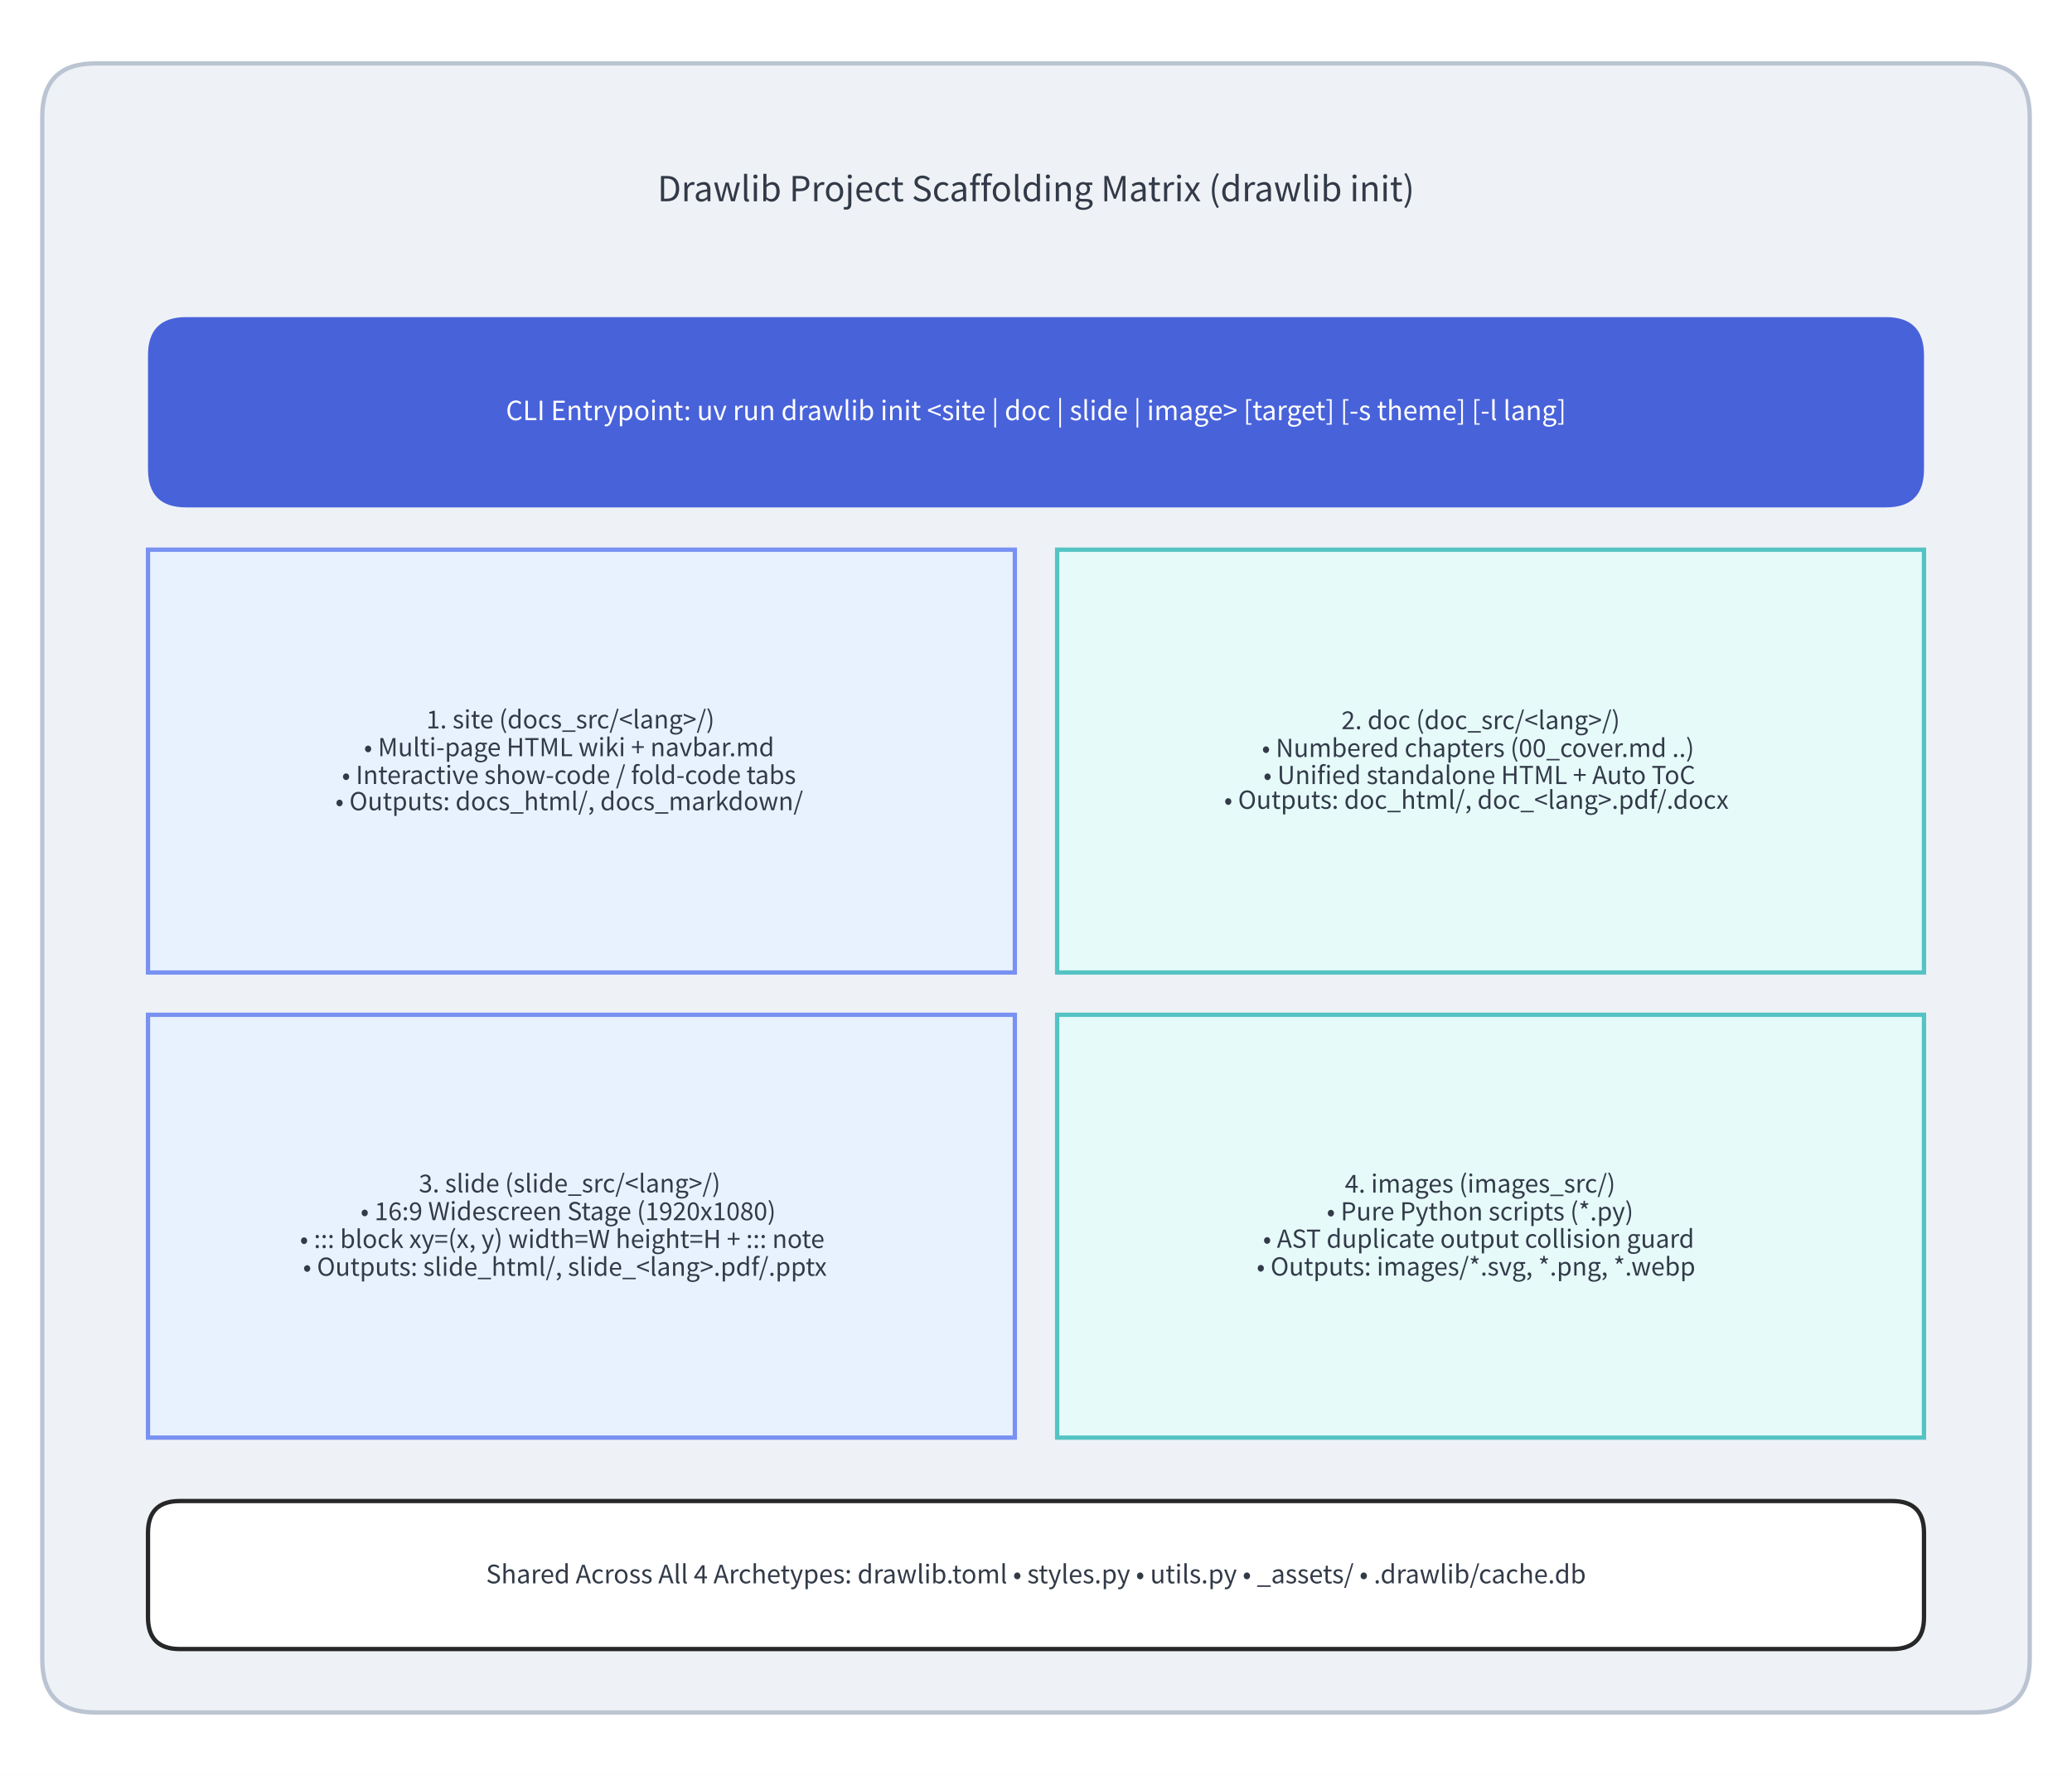
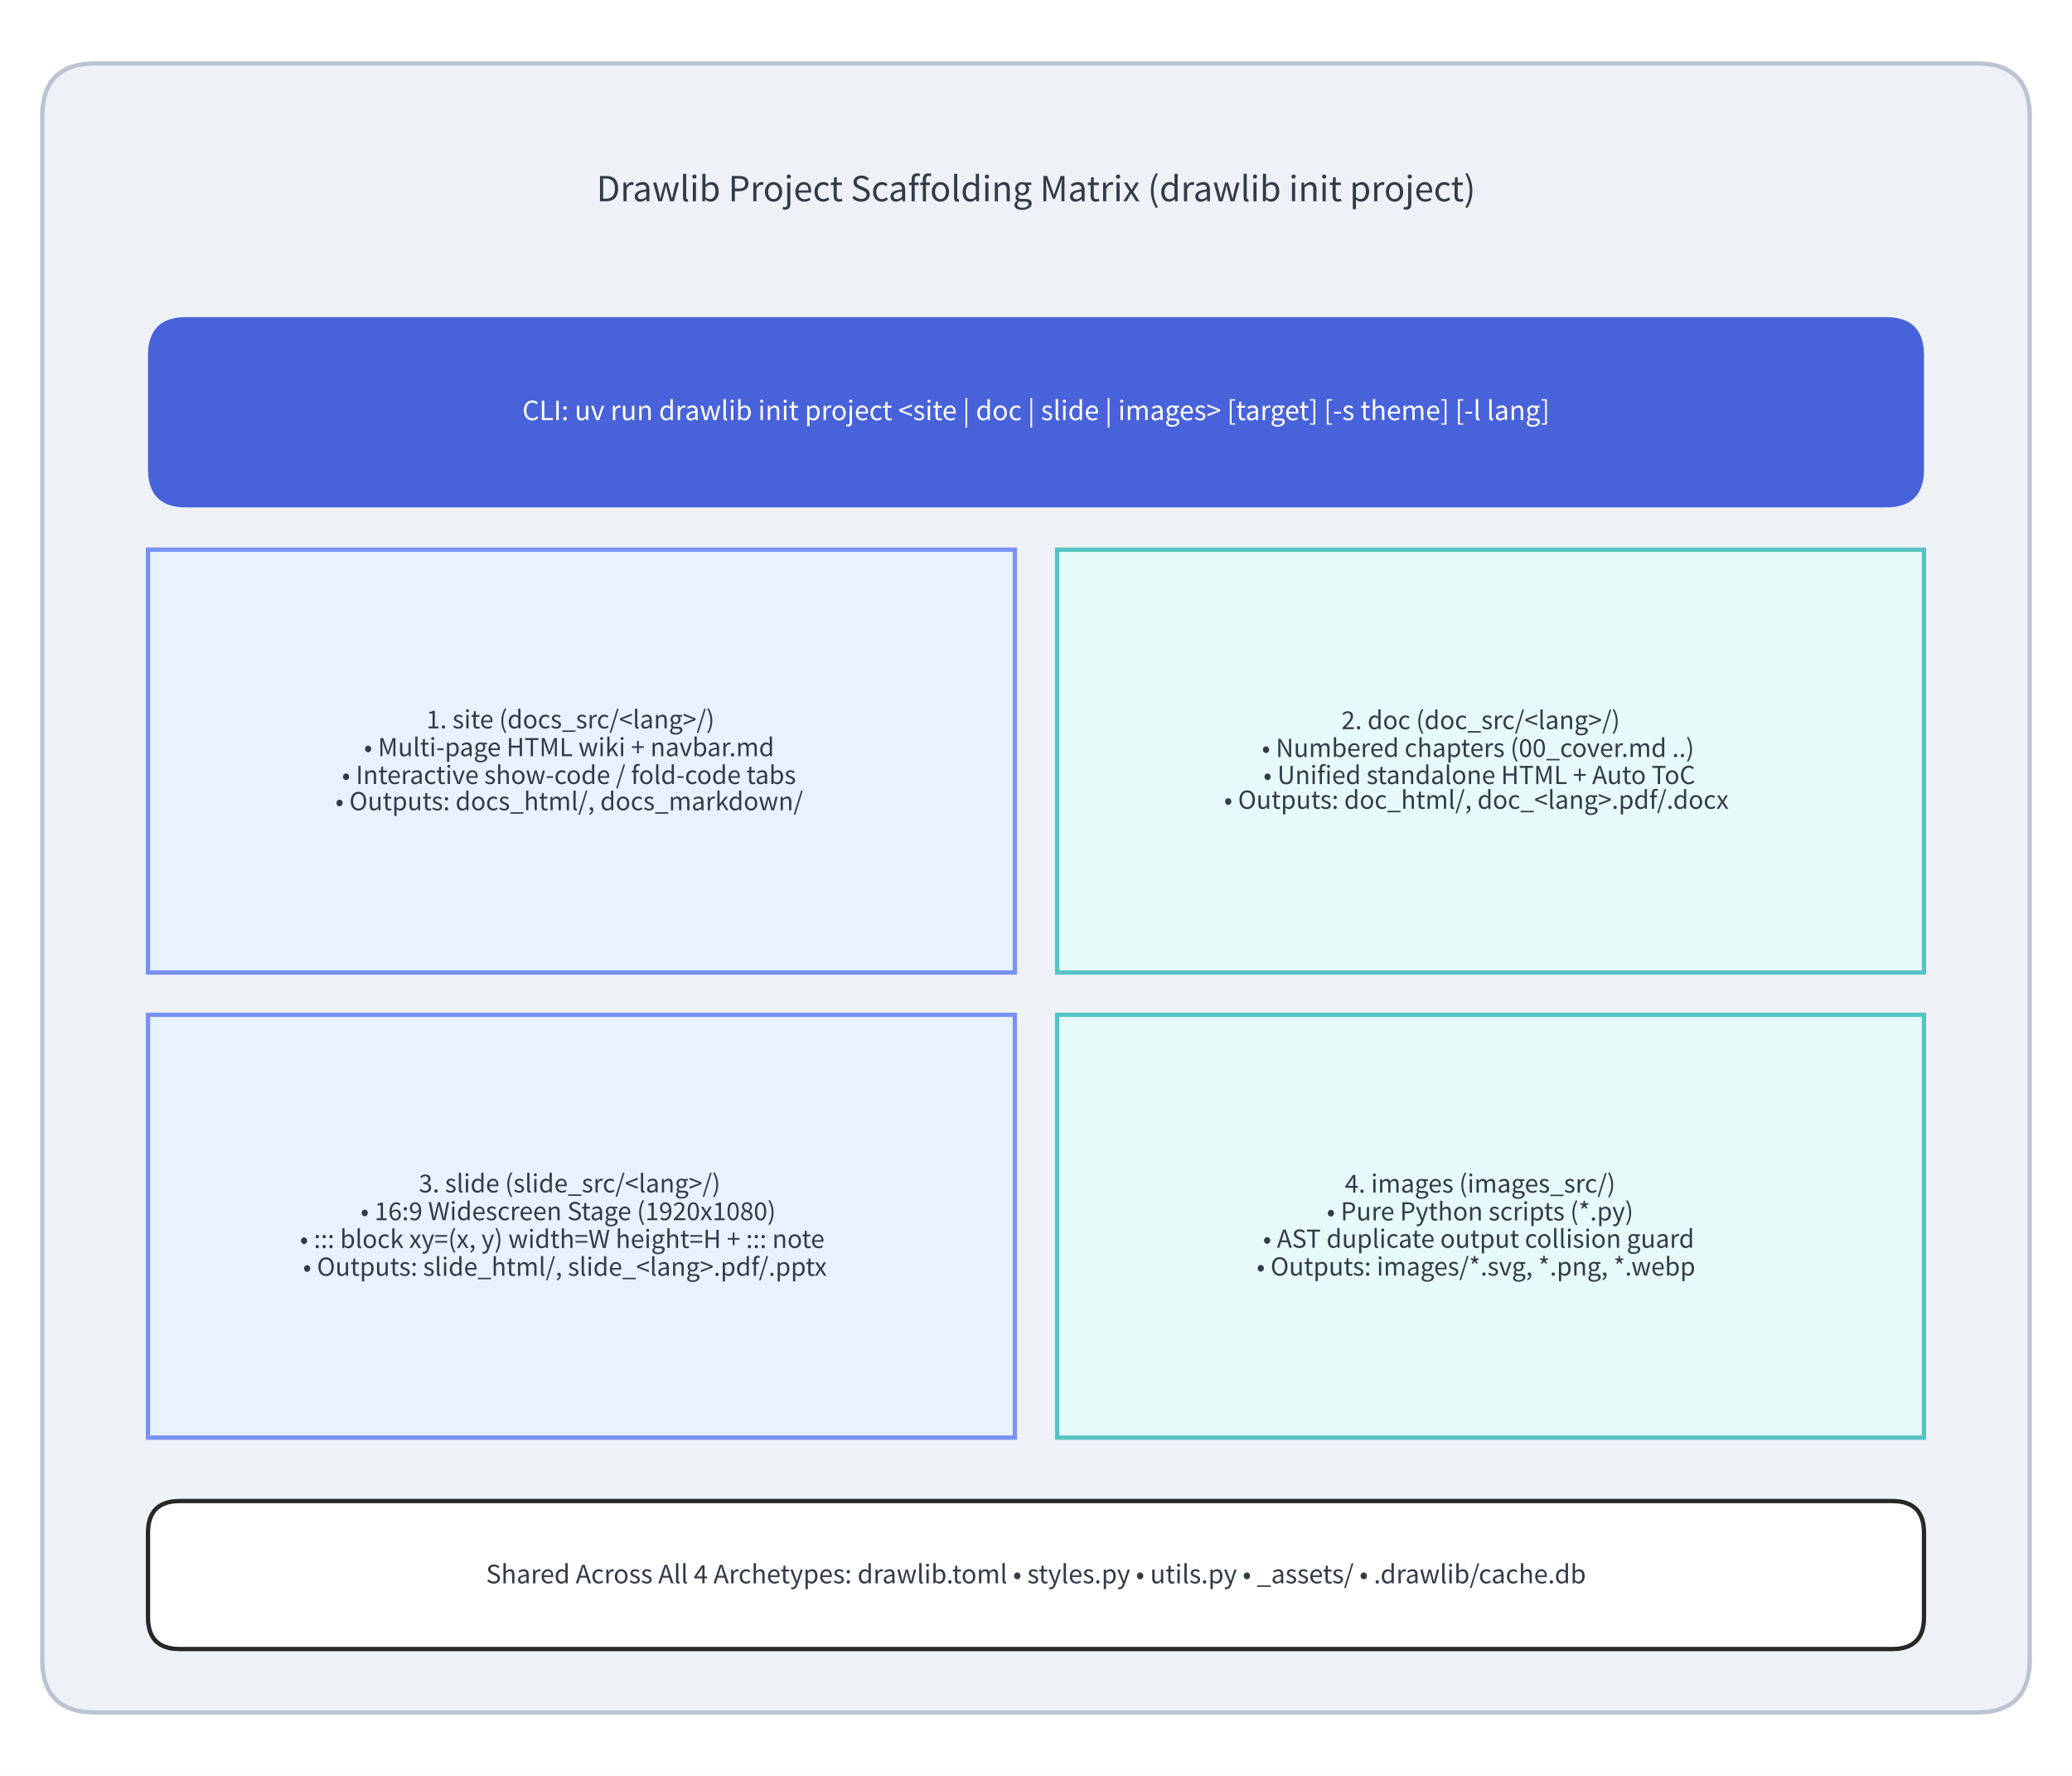
<svg xmlns="http://www.w3.org/2000/svg" width="720pt" height="617.143pt" viewBox="0 0 720 617.143" version="1.1">
  <defs>
    <style type="text/css">*{stroke-linejoin: round; stroke-linecap: butt}</style>
  </defs>
  <g id="figure_1">
    <g id="patch_1">
      <path d="M 0 617.143  L 720 617.143  L 720 0  L 0 0  z " style="fill: #ffffff" />
    </g>
    <g id="axes_1">
      <g id="patch_2">
        <path d="M 360 595.102  L 33.061 595.102  Q 14.694 595.102 14.694 576.735  L 14.694 40.408  Q 14.694 22.041 33.061 22.041  L 686.939 22.041  Q 705.306 22.041 705.306 40.408  L 705.306 576.735  Q 705.306 595.102 686.939 595.102  z " clip-path="url(#pecbf88852a)" style="fill: #eef2f6; stroke: #bac4d2; stroke-width: 1.5; stroke-linejoin: miter" />
      </g>
      <g id="text_1">
        <g clip-path="url(#pecbf88852a)">
-           <text style="font-size: 12px; font-family: 'drawlib-cjk-japanese-noto-sans-bold', 'Noto Sans CJK JP'; text-anchor: middle; fill: #323a48" x="360" y="69.945" transform="rotate(-0 360 69.94464)">Drawlib Project Scaffolding Matrix (drawlib init)</text>
+           <text style="font-size: 12px; font-family: 'drawlib-cjk-japanese-noto-sans-bold', 'Noto Sans CJK JP'; text-anchor: middle; fill: #323a48" x="360" y="69.945" transform="rotate(-0 360 69.94464)">Drawlib Project Scaffolding Matrix (drawlib init project)</text>
        </g>
      </g>
      <g id="patch_3">
        <path d="M 360 176.327  L 64.653 176.327  Q 51.429 176.327 51.429 163.102  L 51.429 123.429  Q 51.429 110.204 64.653 110.204  L 655.347 110.204  Q 668.571 110.204 668.571 123.429  L 668.571 163.102  Q 668.571 176.327 655.347 176.327  z " clip-path="url(#pecbf88852a)" style="fill: #4862da" />
      </g>
      <g id="text_2">
        <g clip-path="url(#pecbf88852a)">
-           <text style="font-size: 9.2px; font-family: 'drawlib-cjk-japanese-noto-sans-bold', 'Noto Sans CJK JP'; text-anchor: middle; fill: #ffffff" x="360" y="146.007" transform="rotate(-0 360 146.0066)">CLI Entrypoint:   uv run drawlib init &lt;site | doc | slide | image&gt; [target] [-s theme] [-l lang]</text>
+           <text style="font-size: 9.2px; font-family: 'drawlib-cjk-japanese-noto-sans-bold', 'Noto Sans CJK JP'; text-anchor: middle; fill: #ffffff" x="360" y="146.007" transform="rotate(-0 360 146.0066)">CLI:  uv run drawlib init project &lt;site | doc | slide | images&gt; [target] [-s theme] [-l lang]</text>
        </g>
      </g>
      <g id="patch_4">
        <path d="M 51.429 337.959  L 51.429 191.02  L 352.653 191.02  L 352.653 337.959  z " clip-path="url(#pecbf88852a)" style="fill: #e8f2ff; stroke: #7891f2; stroke-width: 1.5; stroke-linejoin: miter" />
      </g>
      <g id="text_3">
        <g clip-path="url(#pecbf88852a)">
          <text style="font-size: 8.6px; font-family: 'drawlib-cjk-japanese-noto-sans-bold', 'Noto Sans CJK JP'; fill: #323a48" transform="translate(148.1323 253.1297)">1. site  (docs_src/&lt;lang&gt;/)</text>
        </g>
        <g clip-path="url(#pecbf88852a)">
          <text style="font-size: 8.6px; font-family: 'drawlib-cjk-japanese-noto-sans-bold', 'Noto Sans CJK JP'; fill: #323a48" transform="translate(126.4515 262.7873)">• Multi-page HTML wiki + navbar.md</text>
        </g>
        <g clip-path="url(#pecbf88852a)">
          <text style="font-size: 8.6px; font-family: 'drawlib-cjk-japanese-noto-sans-bold', 'Noto Sans CJK JP'; fill: #323a48" transform="translate(118.7989 272.4448)">• Interactive show-code / fold-code tabs</text>
        </g>
        <g clip-path="url(#pecbf88852a)">
          <text style="font-size: 8.6px; font-family: 'drawlib-cjk-japanese-noto-sans-bold', 'Noto Sans CJK JP'; fill: #323a48" transform="translate(116.5306 281.5689)">• Outputs: docs_html/, docs_markdown/</text>
        </g>
      </g>
      <g id="patch_5">
        <path d="M 367.347 337.959  L 367.347 191.02  L 668.571 191.02  L 668.571 337.959  z " clip-path="url(#pecbf88852a)" style="fill: #e6fafa; stroke: #55c3c3; stroke-width: 1.5; stroke-linejoin: miter" />
      </g>
      <g id="text_4">
        <g clip-path="url(#pecbf88852a)">
          <text style="font-size: 8.6px; font-family: 'drawlib-cjk-japanese-noto-sans-bold', 'Noto Sans CJK JP'; fill: #323a48" transform="translate(466.1139 253.3918)">2. doc  (doc_src/&lt;lang&gt;/)</text>
        </g>
        <g clip-path="url(#pecbf88852a)">
          <text style="font-size: 8.6px; font-family: 'drawlib-cjk-japanese-noto-sans-bold', 'Noto Sans CJK JP'; fill: #323a48" transform="translate(438.4697 263.0493)">• Numbered chapters (00_cover.md ..)</text>
        </g>
        <g clip-path="url(#pecbf88852a)">
          <text style="font-size: 8.6px; font-family: 'drawlib-cjk-japanese-noto-sans-bold', 'Noto Sans CJK JP'; fill: #323a48" transform="translate(439.0004 272.4663)">• Unified standalone HTML + Auto ToC</text>
        </g>
        <g clip-path="url(#pecbf88852a)">
          <text style="font-size: 8.6px; font-family: 'drawlib-cjk-japanese-noto-sans-bold', 'Noto Sans CJK JP'; fill: #323a48" transform="translate(425.3446 281.0663)">• Outputs: doc_html/, doc_&lt;lang&gt;.pdf/.docx</text>
        </g>
      </g>
      <g id="patch_6">
        <path d="M 51.429 499.592  L 51.429 352.653  L 352.653 352.653  L 352.653 499.592  z " clip-path="url(#pecbf88852a)" style="fill: #e8f2ff; stroke: #7891f2; stroke-width: 1.5; stroke-linejoin: miter" />
      </g>
      <g id="text_5">
        <g clip-path="url(#pecbf88852a)">
          <text style="font-size: 8.6px; font-family: 'drawlib-cjk-japanese-noto-sans-bold', 'Noto Sans CJK JP'; fill: #323a48" transform="translate(145.5341 414.3754)">3. slide  (slide_src/&lt;lang&gt;/)</text>
        </g>
        <g clip-path="url(#pecbf88852a)">
          <text style="font-size: 8.6px; font-family: 'drawlib-cjk-japanese-noto-sans-bold', 'Noto Sans CJK JP'; fill: #323a48" transform="translate(125.2737 424.0329)">• 16:9 Widescreen Stage (1920x1080)</text>
        </g>
        <g clip-path="url(#pecbf88852a)">
          <text style="font-size: 8.6px; font-family: 'drawlib-cjk-japanese-noto-sans-bold', 'Noto Sans CJK JP'; fill: #323a48" transform="translate(104.2024 433.6904)">• ::: block xy=(x, y) width=W height=H + ::: note</text>
        </g>
        <g clip-path="url(#pecbf88852a)">
          <text style="font-size: 8.6px; font-family: 'drawlib-cjk-japanese-noto-sans-bold', 'Noto Sans CJK JP'; fill: #323a48" transform="translate(105.276 443.348)">• Outputs: slide_html/, slide_&lt;lang&gt;.pdf/.pptx</text>
        </g>
      </g>
      <g id="patch_7">
        <path d="M 367.347 499.592  L 367.347 352.653  L 668.571 352.653  L 668.571 499.592  z " clip-path="url(#pecbf88852a)" style="fill: #e6fafa; stroke: #55c3c3; stroke-width: 1.5; stroke-linejoin: miter" />
      </g>
      <g id="text_6">
        <g clip-path="url(#pecbf88852a)">
          <text style="font-size: 8.6px; font-family: 'drawlib-cjk-japanese-noto-sans-bold', 'Noto Sans CJK JP'; fill: #323a48" transform="translate(467.3139 414.4567)">4. images  (images_src/)</text>
        </g>
        <g clip-path="url(#pecbf88852a)">
          <text style="font-size: 8.6px; font-family: 'drawlib-cjk-japanese-noto-sans-bold', 'Noto Sans CJK JP'; fill: #323a48" transform="translate(461.0097 424.1142)">• Pure Python scripts (*.py)</text>
        </g>
        <g clip-path="url(#pecbf88852a)">
          <text style="font-size: 8.6px; font-family: 'drawlib-cjk-japanese-noto-sans-bold', 'Noto Sans CJK JP'; fill: #323a48" transform="translate(438.8567 433.6092)">• AST duplicate output collision guard</text>
        </g>
        <g clip-path="url(#pecbf88852a)">
          <text style="font-size: 8.6px; font-family: 'drawlib-cjk-japanese-noto-sans-bold', 'Noto Sans CJK JP'; fill: #323a48" transform="translate(436.6536 443.2667)">• Outputs: images/*.svg, *.png, *.webp</text>
        </g>
      </g>
      <g id="patch_8">
        <path d="M 360 573.061  L 62.449 573.061  Q 51.429 573.061 51.429 562.041  L 51.429 532.653  Q 51.429 521.633 62.449 521.633  L 657.551 521.633  Q 668.571 521.633 668.571 532.653  L 668.571 562.041  Q 668.571 573.061 657.551 573.061  z " clip-path="url(#pecbf88852a)" style="fill: #ffffff; stroke: #272727; stroke-width: 1.5; stroke-linejoin: miter" />
      </g>
      <g id="text_7">
        <g clip-path="url(#pecbf88852a)">
          <text style="font-size: 8.8px; font-family: 'drawlib-cjk-japanese-noto-sans-bold', 'Noto Sans CJK JP'; text-anchor: middle; fill: #323a48" x="360" y="550.233" transform="rotate(-0 360 550.2331)">Shared Across All 4 Archetypes:   drawlib.toml  •  styles.py  •  utils.py  •  _assets/  •  .drawlib/cache.db</text>
        </g>
      </g>
    </g>
  </g>
  <defs>
    <clipPath id="pecbf88852a">
      <rect x="0" y="0" width="720" height="617.143" />
    </clipPath>
  </defs>
</svg>
